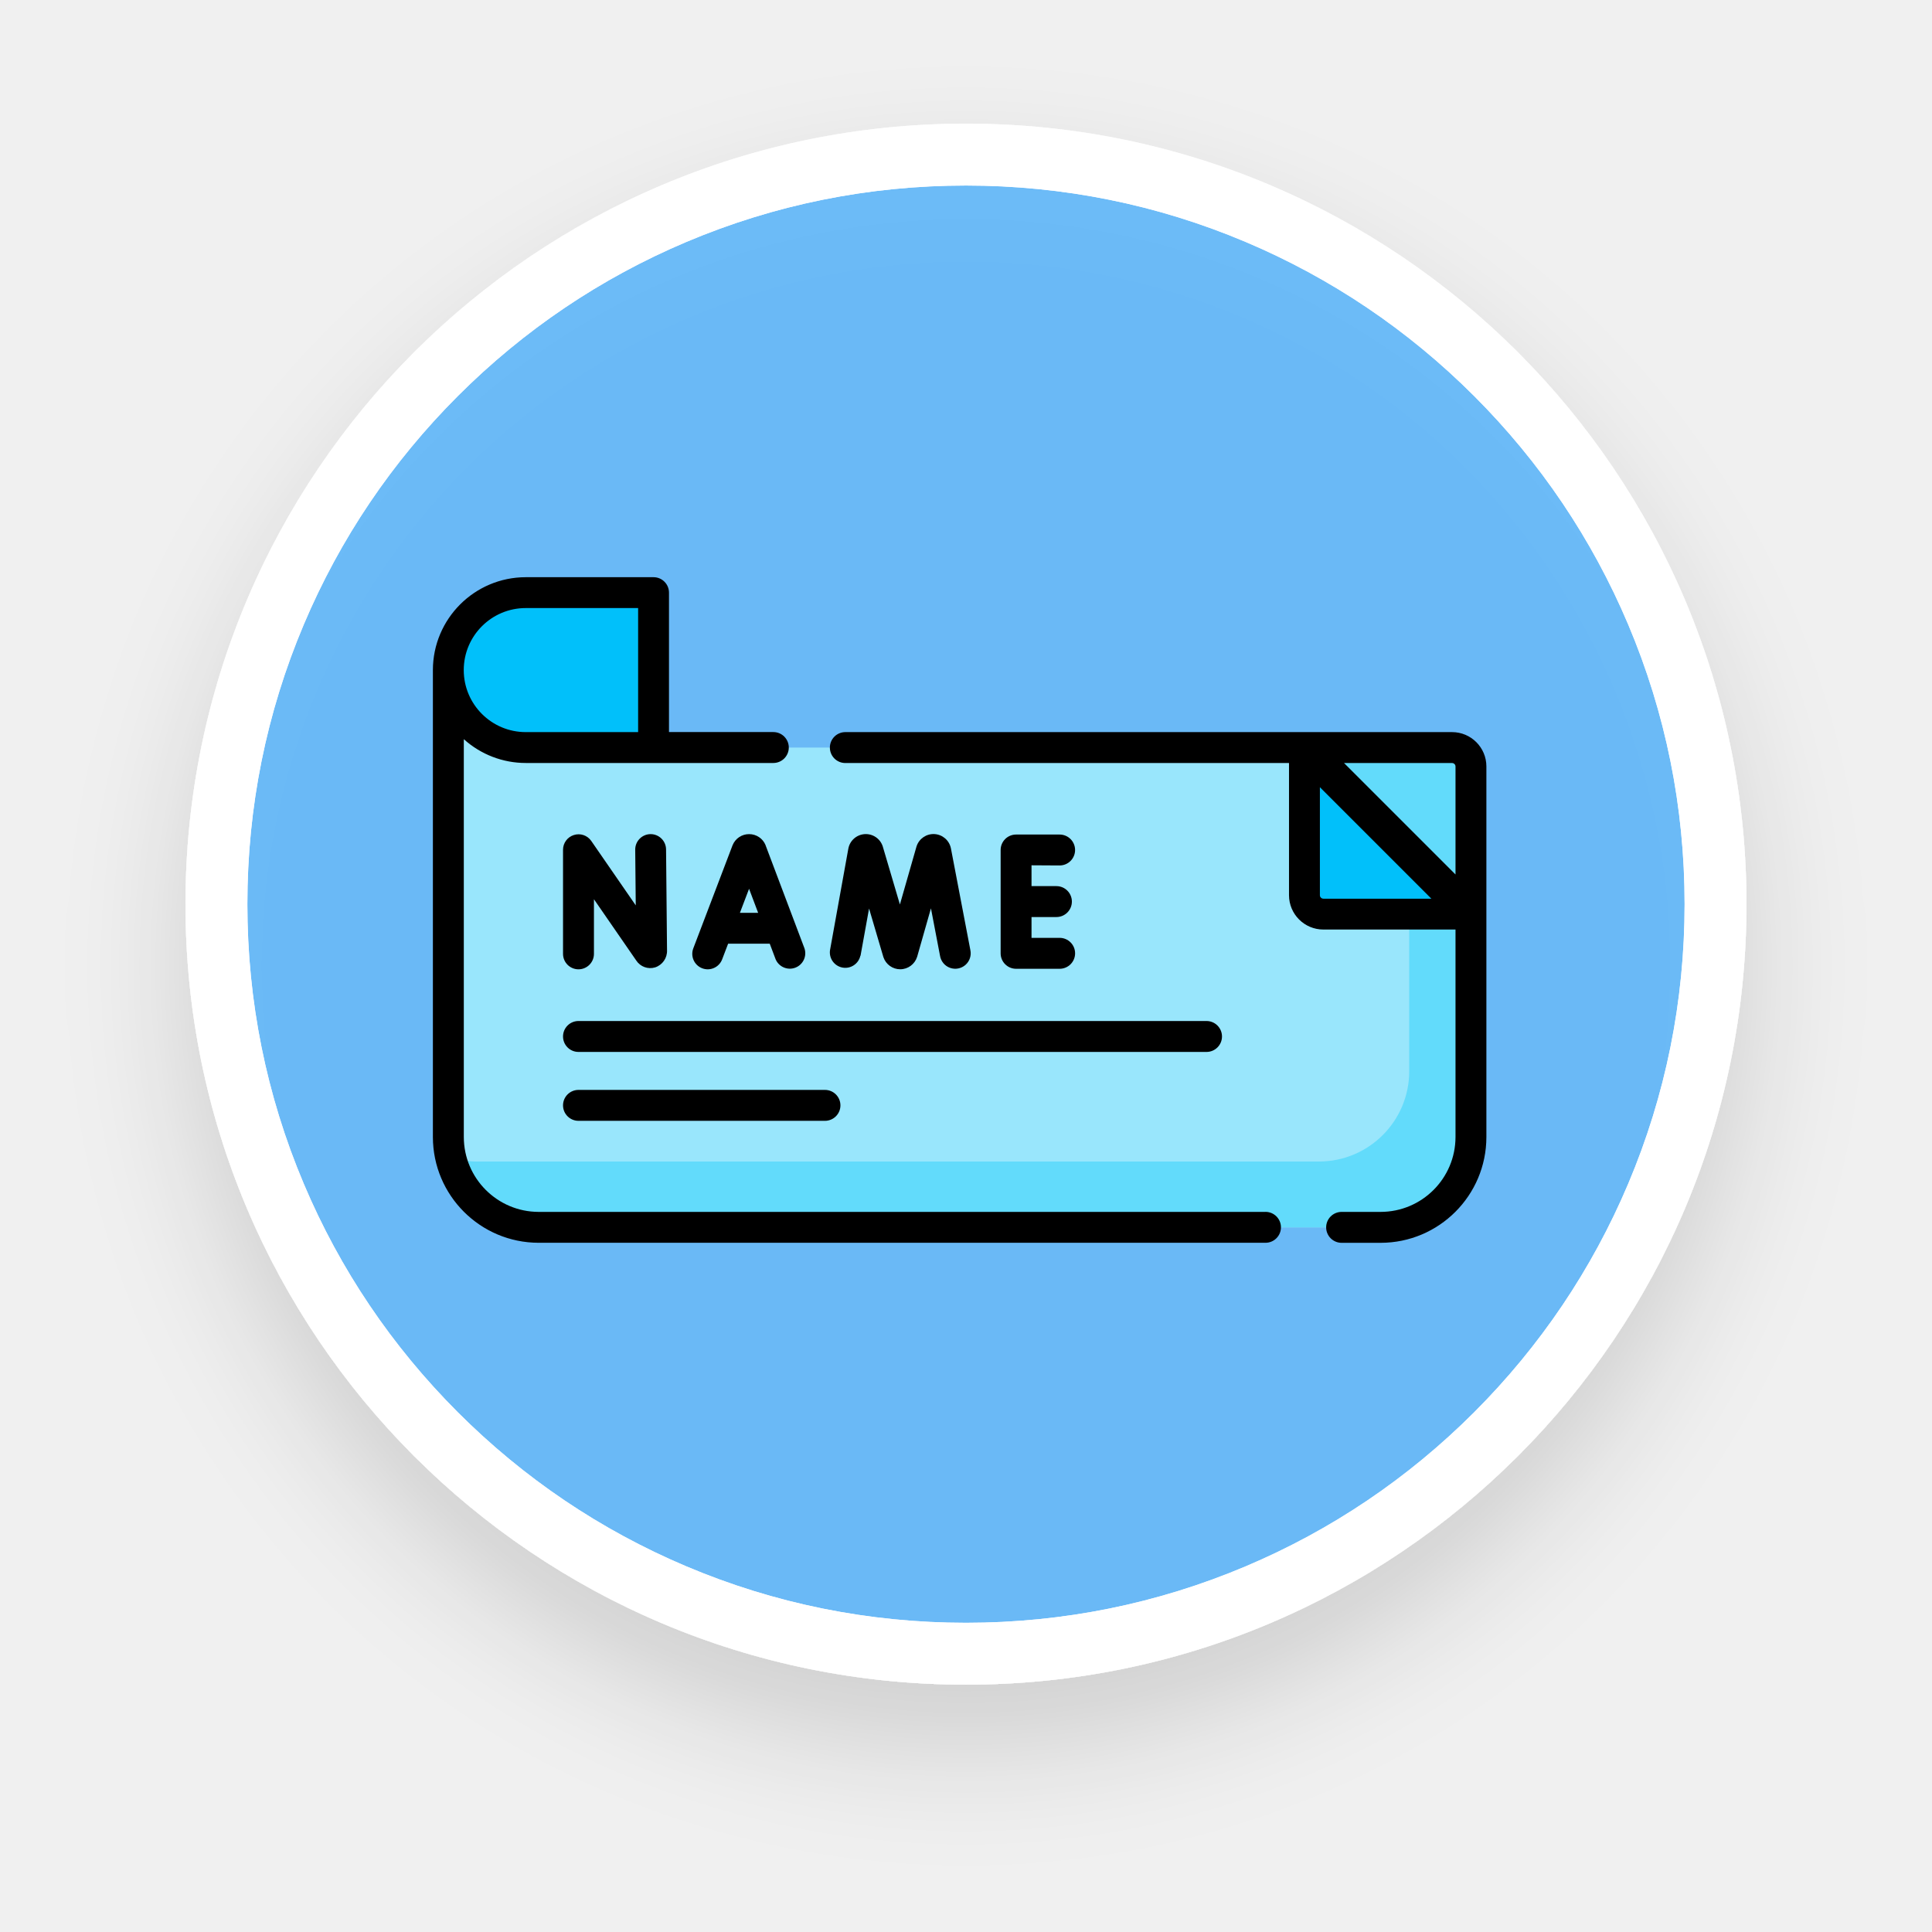
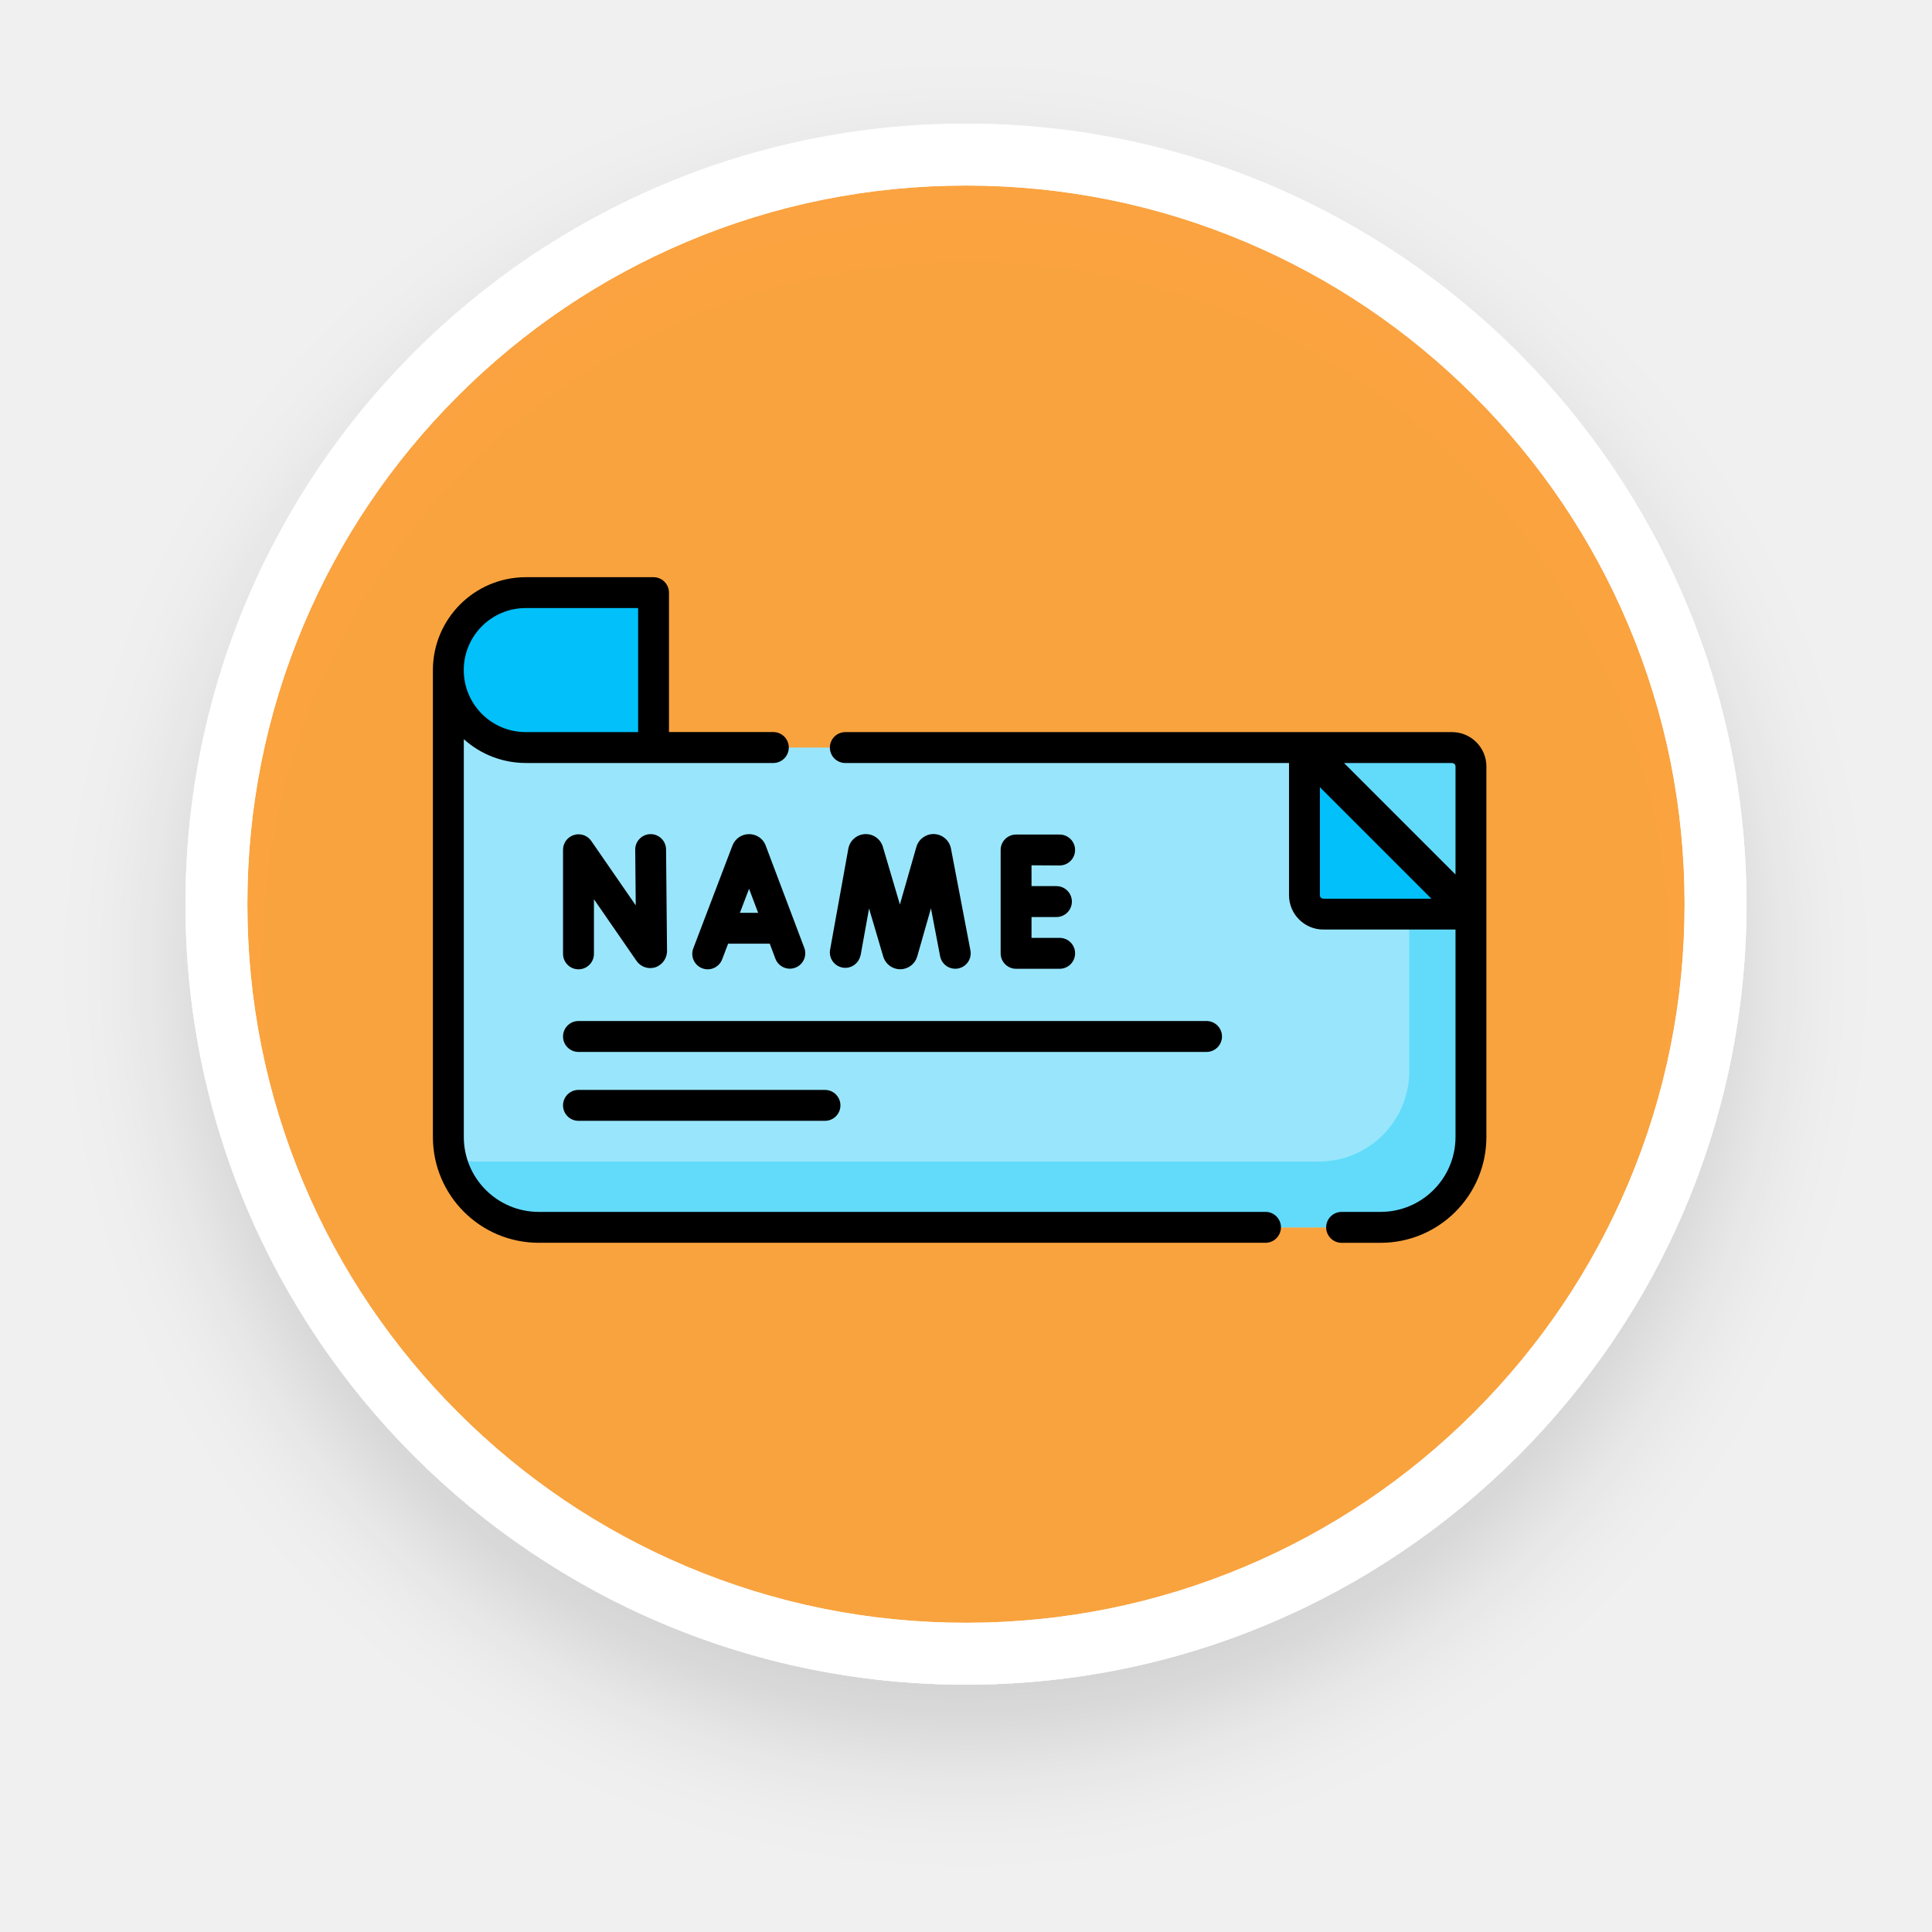
<svg xmlns="http://www.w3.org/2000/svg" width="93.722" height="93.723" viewBox="0 0 93.722 93.723">
  <defs>
-     <filter id="Trazado_874925" x="0" y="0" width="93.722" height="93.723" filterUnits="userSpaceOnUse">
+     <filter id="Path_874925" x="0" y="0" width="93.722" height="93.723" filterUnits="userSpaceOnUse">
      <feOffset dy="3" input="SourceAlpha" />
      <feGaussianBlur stdDeviation="3" result="blur" />
      <feFlood flood-opacity="0.161" />
      <feComposite operator="in" in2="blur" />
      <feComposite in="SourceGraphic" />
    </filter>
  </defs>
-   <g id="Grupo_1114789" data-name="Grupo 1114789" transform="translate(-1080.051 -13299)">
-     <g id="Grupo_1112927" data-name="Grupo 1112927" transform="translate(1089.051 13305)">
-       <g id="Grupo_1109835" data-name="Grupo 1109835" transform="translate(0 0)">
-         <g id="Grupo_1107913" data-name="Grupo 1107913" transform="translate(0 0)">
-           <g transform="matrix(1, 0, 0, 1, -9, -6)" filter="url(#Trazado_874925)">
-             <g id="Trazado_874925-2" data-name="Trazado 874925" transform="translate(9 6)" fill="#5ab4f9" opacity="0.859">
+   <g id="Group_1114789" data-name="Group 1114789" transform="translate(-1080.051 -13299)">
+     <g id="Group_1112927" data-name="Group 1112927" transform="translate(1089.051 13305)">
+       <g id="Group_1109835" data-name="Group 1109835" transform="translate(0 0)">
+         <g id="Group_1107913" data-name="Group 1107913" transform="translate(0 0)">
+           <g transform="matrix(1, 0, 0, 1, -9, -6)" filter="url(#Path_874925)">
+             <g id="Path_874925-2" data-name="Path 874925" transform="translate(9 6)" fill="#fd9826" opacity="0.859">
              <path d="M 37.861 74.223 C 32.952 74.223 28.19 73.261 23.708 71.366 C 19.378 69.534 15.49 66.912 12.15 63.573 C 8.81 60.233 6.188 56.344 4.357 52.014 C 2.461 47.533 1.5 42.771 1.5 37.861 C 1.5 32.952 2.461 28.19 4.357 23.708 C 6.188 19.378 8.81 15.49 12.15 12.15 C 15.49 8.81 19.378 6.188 23.708 4.357 C 28.19 2.461 32.952 1.5 37.861 1.5 C 42.77 1.5 47.532 2.461 52.014 4.357 C 56.344 6.188 60.232 8.81 63.572 12.15 C 66.912 15.49 69.534 19.378 71.365 23.708 C 73.261 28.19 74.222 32.952 74.222 37.861 C 74.222 42.771 73.261 47.533 71.365 52.014 C 69.534 56.344 66.912 60.233 63.572 63.573 C 60.232 66.912 56.344 69.534 52.014 71.366 C 47.532 73.261 42.77 74.223 37.861 74.223 Z" stroke="none" />
              <path d="M 37.861 3 C 33.153 3 28.588 3.921 24.292 5.738 C 20.142 7.494 16.413 10.008 13.211 13.211 C 10.008 16.413 7.494 20.142 5.738 24.292 C 3.921 28.588 3 33.154 3 37.861 C 3 42.569 3.921 47.134 5.738 51.43 C 7.494 55.581 10.008 59.309 13.211 62.512 C 16.413 65.715 20.142 68.229 24.292 69.984 C 28.588 71.801 33.153 72.723 37.861 72.723 C 42.569 72.723 47.134 71.801 51.43 69.984 C 55.58 68.229 59.309 65.715 62.511 62.512 C 65.714 59.309 68.228 55.581 69.984 51.43 C 71.801 47.134 72.722 42.569 72.722 37.861 C 72.722 33.154 71.801 28.588 69.984 24.292 C 68.228 20.142 65.714 16.413 62.511 13.211 C 59.309 10.008 55.58 7.494 51.43 5.738 C 47.134 3.921 42.569 3 37.861 3 M 37.861 7.62939453125e-06 C 58.771 7.62939453125e-06 75.722 16.951 75.722 37.861 L 75.722 37.861 C 75.722 58.772 58.771 75.723 37.861 75.723 C 16.951 75.723 -7.62939453125e-06 58.772 -7.62939453125e-06 37.861 L -7.62939453125e-06 37.861 C -7.62939453125e-06 16.951 16.951 7.62939453125e-06 37.861 7.62939453125e-06 Z" stroke="none" fill="#fff" />
            </g>
          </g>
-           <g id="Trazado_874923" data-name="Trazado 874923" transform="translate(0 0)" fill="none">
+           <g id="Path_874923" data-name="Path 874923" transform="translate(0 0)" fill="none">
            <path d="M37.861,0A37.861,37.861,0,0,1,75.722,37.861h0A37.861,37.861,0,1,1,0,37.861H0A37.861,37.861,0,0,1,37.861,0Z" stroke="none" />
            <path d="M 37.861 3 C 33.153 3 28.588 3.921 24.292 5.738 C 20.142 7.494 16.413 10.008 13.211 13.211 C 10.008 16.413 7.494 20.142 5.738 24.292 C 3.921 28.588 3 33.154 3 37.861 C 3 42.569 3.921 47.134 5.738 51.43 C 7.494 55.581 10.008 59.309 13.211 62.512 C 16.413 65.715 20.142 68.229 24.292 69.984 C 28.588 71.801 33.153 72.723 37.861 72.723 C 42.569 72.723 47.134 71.801 51.43 69.984 C 55.58 68.229 59.309 65.715 62.511 62.512 C 65.714 59.309 68.228 55.581 69.984 51.43 C 71.801 47.134 72.722 42.569 72.722 37.861 C 72.722 33.154 71.801 28.588 69.984 24.292 C 68.228 20.142 65.714 16.413 62.511 13.211 C 59.309 10.008 55.58 7.494 51.43 5.738 C 47.134 3.921 42.569 3 37.861 3 M 37.861 7.62939453125e-06 C 58.771 7.62939453125e-06 75.722 16.951 75.722 37.861 L 75.722 37.861 C 75.722 58.772 58.771 75.723 37.861 75.723 C 16.951 75.723 -7.62939453125e-06 58.772 -7.62939453125e-06 37.861 L -7.62939453125e-06 37.861 C -7.62939453125e-06 16.951 16.951 7.62939453125e-06 37.861 7.62939453125e-06 Z" stroke="none" fill="#fff" />
          </g>
        </g>
      </g>
    </g>
-     <g id="Grupo_1114788" data-name="Grupo 1114788" transform="translate(1101.051 13232.737)">
-       <g id="Grupo_1114786" data-name="Grupo 1114786" transform="translate(0.749 95.012)">
-         <g id="Grupo_1114780" data-name="Grupo 1114780" transform="translate(41.645 7.515)">
-           <path id="Trazado_907841" data-name="Trazado 907841" d="M431.765,177.057h-7.048l7.964,7.964v-7.048A.916.916,0,0,0,431.765,177.057Z" transform="translate(-424.717 -177.057)" fill="#62dbfb" />
+     <g id="Group_1114788" data-name="Group 1114788" transform="translate(1101.051 13232.737)">
+       <g id="Group_1114786" data-name="Group 1114786" transform="translate(0.749 95.012)">
+         <g id="Group_1114780" data-name="Group 1114780" transform="translate(41.645 7.515)">
+           <path id="Path_907841" data-name="Path 907841" d="M431.765,177.057h-7.048l7.964,7.964v-7.048A.916.916,0,0,0,431.765,177.057Z" transform="translate(-424.717 -177.057)" fill="#62dbfb" />
        </g>
-         <g id="Grupo_1114781" data-name="Grupo 1114781" transform="translate(41.531 7.629)">
-           <path id="Trazado_907842" data-name="Trazado 907842" d="M423.582,185.241v-7.048l7.964,7.964H424.5A.916.916,0,0,1,423.582,185.241Z" transform="translate(-423.582 -178.193)" fill="#c8effe" />
+         <g id="Group_1114781" data-name="Group 1114781" transform="translate(41.531 7.629)">
+           <path id="Path_907842" data-name="Path 907842" d="M423.582,185.241v-7.048l7.964,7.964H424.5A.916.916,0,0,1,423.582,185.241Z" transform="translate(-423.582 -178.193)" fill="#c8effe" />
        </g>
-         <g id="Grupo_1114782" data-name="Grupo 1114782" transform="translate(0 3.758)">
-           <path id="Trazado_907843" data-name="Trazado 907843" d="M49.145,143.168H17.8L7.5,139.41v22.652a4.381,4.381,0,0,0,4.381,4.381H52.727a4.381,4.381,0,0,0,4.381-4.381v-10.93Z" transform="translate(-7.5 -139.41)" fill="#99e6fc" />
+         <g id="Group_1114782" data-name="Group 1114782" transform="translate(0 3.758)">
+           <path id="Path_907843" data-name="Path 907843" d="M49.145,143.168H17.8L7.5,139.41v22.652a4.381,4.381,0,0,0,4.381,4.381H52.727a4.381,4.381,0,0,0,4.381-4.381v-10.93Z" transform="translate(-7.5 -139.41)" fill="#99e6fc" />
        </g>
-         <g id="Grupo_1114783" data-name="Grupo 1114783" transform="translate(0.116 12.485)">
-           <path id="Trazado_907844" data-name="Trazado 907844" d="M55.159,226.84v10.731a4.381,4.381,0,0,1-4.381,4.381H9.932a4.379,4.379,0,0,1-1.271-.188,4.382,4.382,0,0,0,4.265,3.382H53.772a4.381,4.381,0,0,0,4.381-4.381v-10.93Z" transform="translate(-8.661 -226.84)" fill="#62dbfb" />
+         <g id="Group_1114783" data-name="Group 1114783" transform="translate(0.116 12.485)">
+           <path id="Path_907844" data-name="Path 907844" d="M55.159,226.84v10.731a4.381,4.381,0,0,1-4.381,4.381H9.932a4.379,4.379,0,0,1-1.271-.188,4.382,4.382,0,0,0,4.265,3.382H53.772a4.381,4.381,0,0,0,4.381-4.381v-10.93Z" transform="translate(-8.661 -226.84)" fill="#62dbfb" />
        </g>
-         <g id="Grupo_1114784" data-name="Grupo 1114784" transform="translate(41.531 7.629)">
-           <path id="Trazado_907845" data-name="Trazado 907845" d="M423.582,185.241v-7.048l7.964,7.964H424.5A.916.916,0,0,1,423.582,185.241Z" transform="translate(-423.582 -178.193)" fill="#01c0fa" />
+         <g id="Group_1114784" data-name="Group 1114784" transform="translate(41.531 7.629)">
+           <path id="Path_907845" data-name="Path 907845" d="M423.582,185.241v-7.048l7.964,7.964H424.5A.916.916,0,0,1,423.582,185.241Z" transform="translate(-423.582 -178.193)" fill="#01c0fa" />
        </g>
-         <g id="Grupo_1114785" data-name="Grupo 1114785">
-           <path id="Trazado_907846" data-name="Trazado 907846" d="M17.456,109.279h-6.2a3.758,3.758,0,0,1,0-7.516h6.2Z" transform="translate(-7.5 -101.763)" fill="#01c0fa" />
+         <g id="Group_1114785" data-name="Group 1114785">
+           <path id="Path_907846" data-name="Path 907846" d="M17.456,109.279h-6.2a3.758,3.758,0,0,1,0-7.516h6.2Z" transform="translate(-7.5 -101.763)" fill="#01c0fa" />
        </g>
      </g>
-       <g id="Grupo_1114787" data-name="Grupo 1114787" transform="translate(0 94.263)">
-         <path id="Trazado_907847" data-name="Trazado 907847" d="M129.643,219.664a.86.86,0,0,0-.8-.535h0a.86.86,0,0,0-.8.536l-.007.017-1.9,4.989a.749.749,0,1,0,1.4.533l.29-.76h2.019l.286.758a.749.749,0,0,0,1.4-.529l-1.883-4.989Zm-1.245,3.282.444-1.166.44,1.166Z" transform="translate(-113.504 -206.665)" />
-         <path id="Trazado_907848" data-name="Trazado 907848" d="M63.777,219.172a.749.749,0,0,0-.526.715v5.05a.749.749,0,0,0,1.5,0v-2.649l2.05,2.969a.813.813,0,0,0,.92.336.839.839,0,0,0,.575-.834l-.047-4.889a.749.749,0,0,0-.748-.741h-.007a.749.749,0,0,0-.741.756l.026,2.7-2.16-3.128A.748.748,0,0,0,63.777,219.172Z" transform="translate(-56.938 -206.665)" />
-         <path id="Trazado_907849" data-name="Trazado 907849" d="M194.438,225.029l.414-2.292.688,2.333.008.026a.861.861,0,0,0,.818.588h0a.861.861,0,0,0,.816-.6l.008-.026.664-2.33.441,2.305a.749.749,0,1,0,1.471-.281l-.944-4.938a.863.863,0,0,0-1.666-.094l-.008.026-.8,2.795-.827-2.8-.008-.027a.863.863,0,0,0-1.667.12l-.889,4.927a.749.749,0,0,0,1.473.266Z" transform="translate(-173.693 -206.664)" />
-         <path id="Trazado_907850" data-name="Trazado 907850" d="M278.792,220.857a.749.749,0,1,0,0-1.5H276.68a.749.749,0,0,0-.749.749v5.014a.749.749,0,0,0,.749.749h2.113a.749.749,0,0,0,0-1.5h-1.364v-1.01h1.208a.749.749,0,0,0,0-1.5h-1.208v-1.01Z" transform="translate(-248.389 -206.873)" />
-         <path id="Trazado_907851" data-name="Trazado 907851" d="M223.133,169.557H193.7a.749.749,0,1,0,0,1.5h21.523v6.412a1.666,1.666,0,0,0,1.665,1.665H223.3V189.2a3.637,3.637,0,0,1-3.632,3.632h-1.893a.749.749,0,0,0,0,1.5h1.893a5.135,5.135,0,0,0,5.13-5.13V171.221A1.666,1.666,0,0,0,223.133,169.557Zm0,1.5a.168.168,0,0,1,.167.167v5.24l-5.408-5.408h5.24Zm-6.245,6.58a.168.168,0,0,1-.167-.167v-5.24l5.408,5.408h-5.24Z" transform="translate(-173.692 -162.042)" />
-         <path id="Trazado_907852" data-name="Trazado 907852" d="M40.39,125.053H5.13A3.637,3.637,0,0,1,1.5,121.421v-19.3a4.488,4.488,0,0,0,3.009,1.155H16.515a.749.749,0,1,0,0-1.5H11.453V95.012a.749.749,0,0,0-.749-.749h-6.2A4.511,4.511,0,0,0,0,98.769v22.652a5.135,5.135,0,0,0,5.13,5.13H40.39a.749.749,0,1,0,0-1.5ZM4.506,95.76h5.45v6.018H4.506a3.009,3.009,0,0,1,0-6.018Z" transform="translate(0 -94.263)" />
-         <path id="Trazado_907853" data-name="Trazado 907853" d="M63.25,310.733a.749.749,0,0,0,.749.749H94.467a.749.749,0,1,0,0-1.5H64A.749.749,0,0,0,63.25,310.733Z" transform="translate(-56.937 -288.452)" />
-         <path id="Trazado_907854" data-name="Trazado 907854" d="M64,343.447a.749.749,0,1,0,0,1.5H75.957a.749.749,0,1,0,0-1.5Z" transform="translate(-56.937 -318.575)" />
+       <g id="Group_1114787" data-name="Group 1114787" transform="translate(0 94.263)">
+         <path id="Path_907847" data-name="Path 907847" d="M129.643,219.664a.86.86,0,0,0-.8-.535h0a.86.86,0,0,0-.8.536l-.007.017-1.9,4.989a.749.749,0,1,0,1.4.533l.29-.76h2.019l.286.758a.749.749,0,0,0,1.4-.529l-1.883-4.989Zm-1.245,3.282.444-1.166.44,1.166Z" transform="translate(-113.504 -206.665)" />
+         <path id="Path_907848" data-name="Path 907848" d="M63.777,219.172a.749.749,0,0,0-.526.715v5.05a.749.749,0,0,0,1.5,0v-2.649l2.05,2.969a.813.813,0,0,0,.92.336.839.839,0,0,0,.575-.834l-.047-4.889a.749.749,0,0,0-.748-.741h-.007a.749.749,0,0,0-.741.756l.026,2.7-2.16-3.128A.748.748,0,0,0,63.777,219.172Z" transform="translate(-56.938 -206.665)" />
+         <path id="Path_907849" data-name="Path 907849" d="M194.438,225.029l.414-2.292.688,2.333.008.026a.861.861,0,0,0,.818.588h0a.861.861,0,0,0,.816-.6l.008-.026.664-2.33.441,2.305a.749.749,0,1,0,1.471-.281l-.944-4.938a.863.863,0,0,0-1.666-.094l-.008.026-.8,2.795-.827-2.8-.008-.027a.863.863,0,0,0-1.667.12l-.889,4.927a.749.749,0,0,0,1.473.266Z" transform="translate(-173.693 -206.664)" />
+         <path id="Path_907850" data-name="Path 907850" d="M278.792,220.857a.749.749,0,1,0,0-1.5H276.68a.749.749,0,0,0-.749.749v5.014a.749.749,0,0,0,.749.749h2.113a.749.749,0,0,0,0-1.5h-1.364v-1.01h1.208a.749.749,0,0,0,0-1.5h-1.208v-1.01Z" transform="translate(-248.389 -206.873)" />
+         <path id="Path_907851" data-name="Path 907851" d="M223.133,169.557H193.7a.749.749,0,1,0,0,1.5h21.523v6.412a1.666,1.666,0,0,0,1.665,1.665H223.3V189.2a3.637,3.637,0,0,1-3.632,3.632h-1.893a.749.749,0,0,0,0,1.5h1.893a5.135,5.135,0,0,0,5.13-5.13V171.221A1.666,1.666,0,0,0,223.133,169.557Zm0,1.5a.168.168,0,0,1,.167.167v5.24l-5.408-5.408h5.24Zm-6.245,6.58a.168.168,0,0,1-.167-.167v-5.24l5.408,5.408h-5.24Z" transform="translate(-173.692 -162.042)" />
+         <path id="Path_907852" data-name="Path 907852" d="M40.39,125.053H5.13A3.637,3.637,0,0,1,1.5,121.421v-19.3a4.488,4.488,0,0,0,3.009,1.155H16.515a.749.749,0,1,0,0-1.5H11.453V95.012a.749.749,0,0,0-.749-.749h-6.2A4.511,4.511,0,0,0,0,98.769v22.652a5.135,5.135,0,0,0,5.13,5.13H40.39a.749.749,0,1,0,0-1.5ZM4.506,95.76h5.45v6.018H4.506a3.009,3.009,0,0,1,0-6.018Z" transform="translate(0 -94.263)" />
+         <path id="Path_907853" data-name="Path 907853" d="M63.25,310.733a.749.749,0,0,0,.749.749H94.467a.749.749,0,1,0,0-1.5H64A.749.749,0,0,0,63.25,310.733Z" transform="translate(-56.937 -288.452)" />
+         <path id="Path_907854" data-name="Path 907854" d="M64,343.447a.749.749,0,1,0,0,1.5H75.957a.749.749,0,1,0,0-1.5Z" transform="translate(-56.937 -318.575)" />
      </g>
    </g>
  </g>
</svg>
